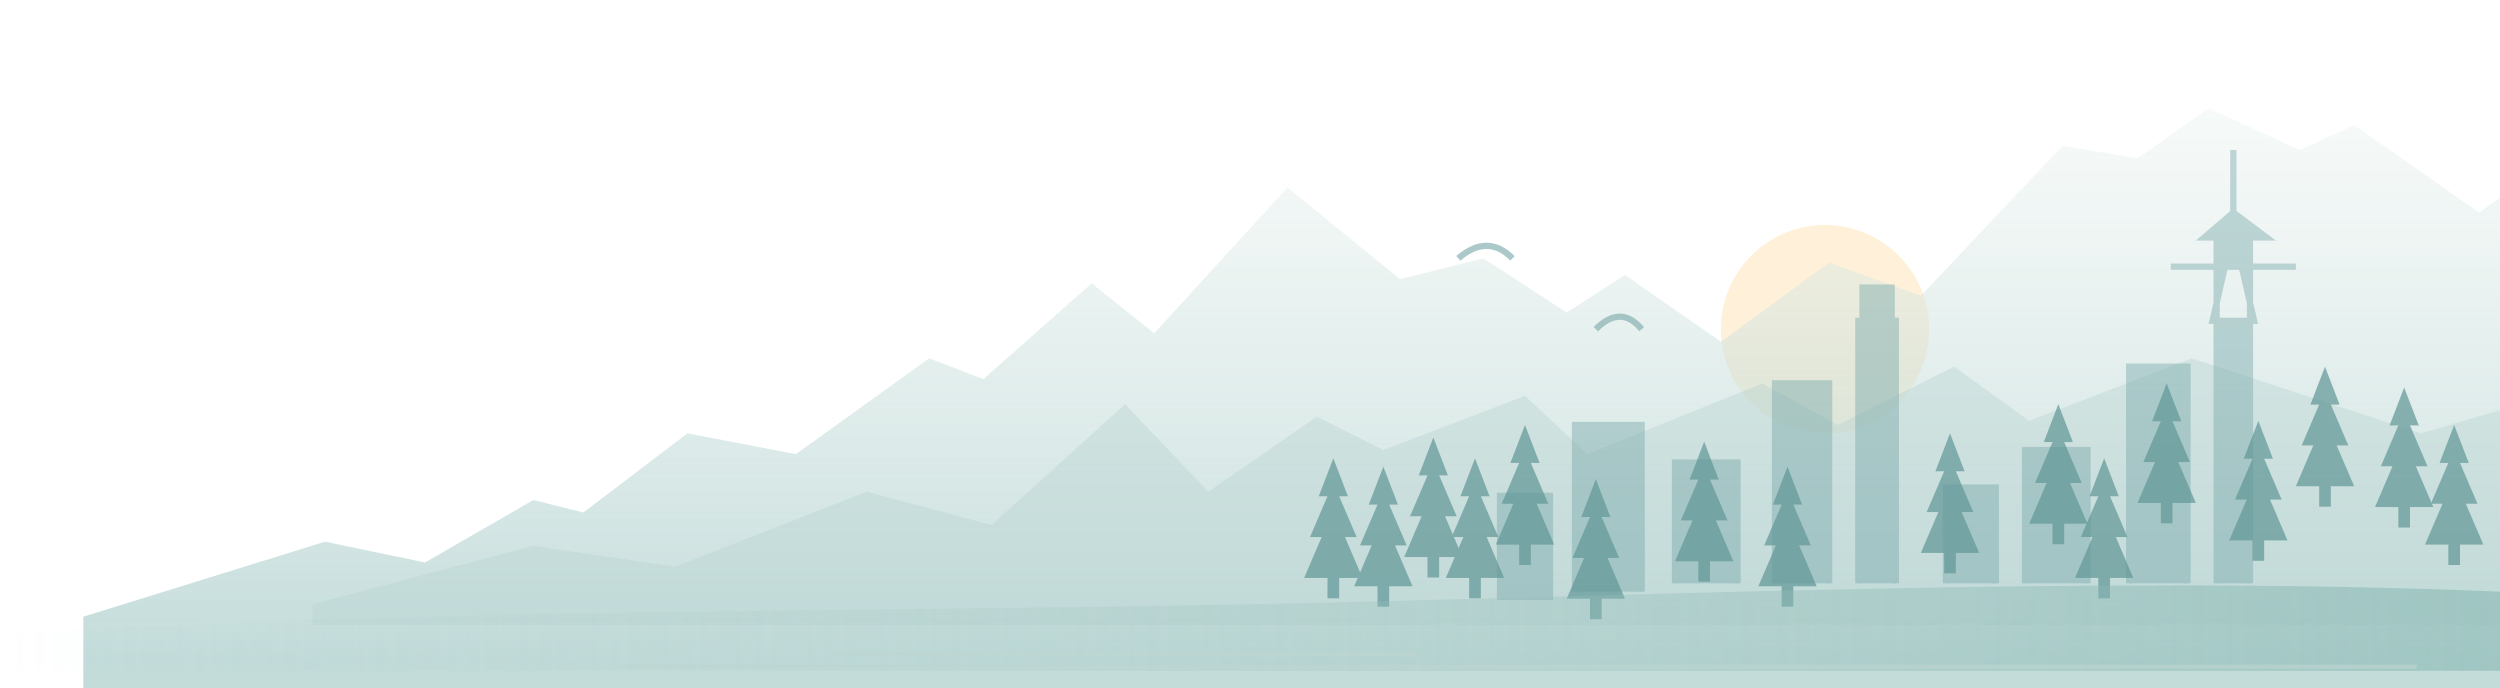
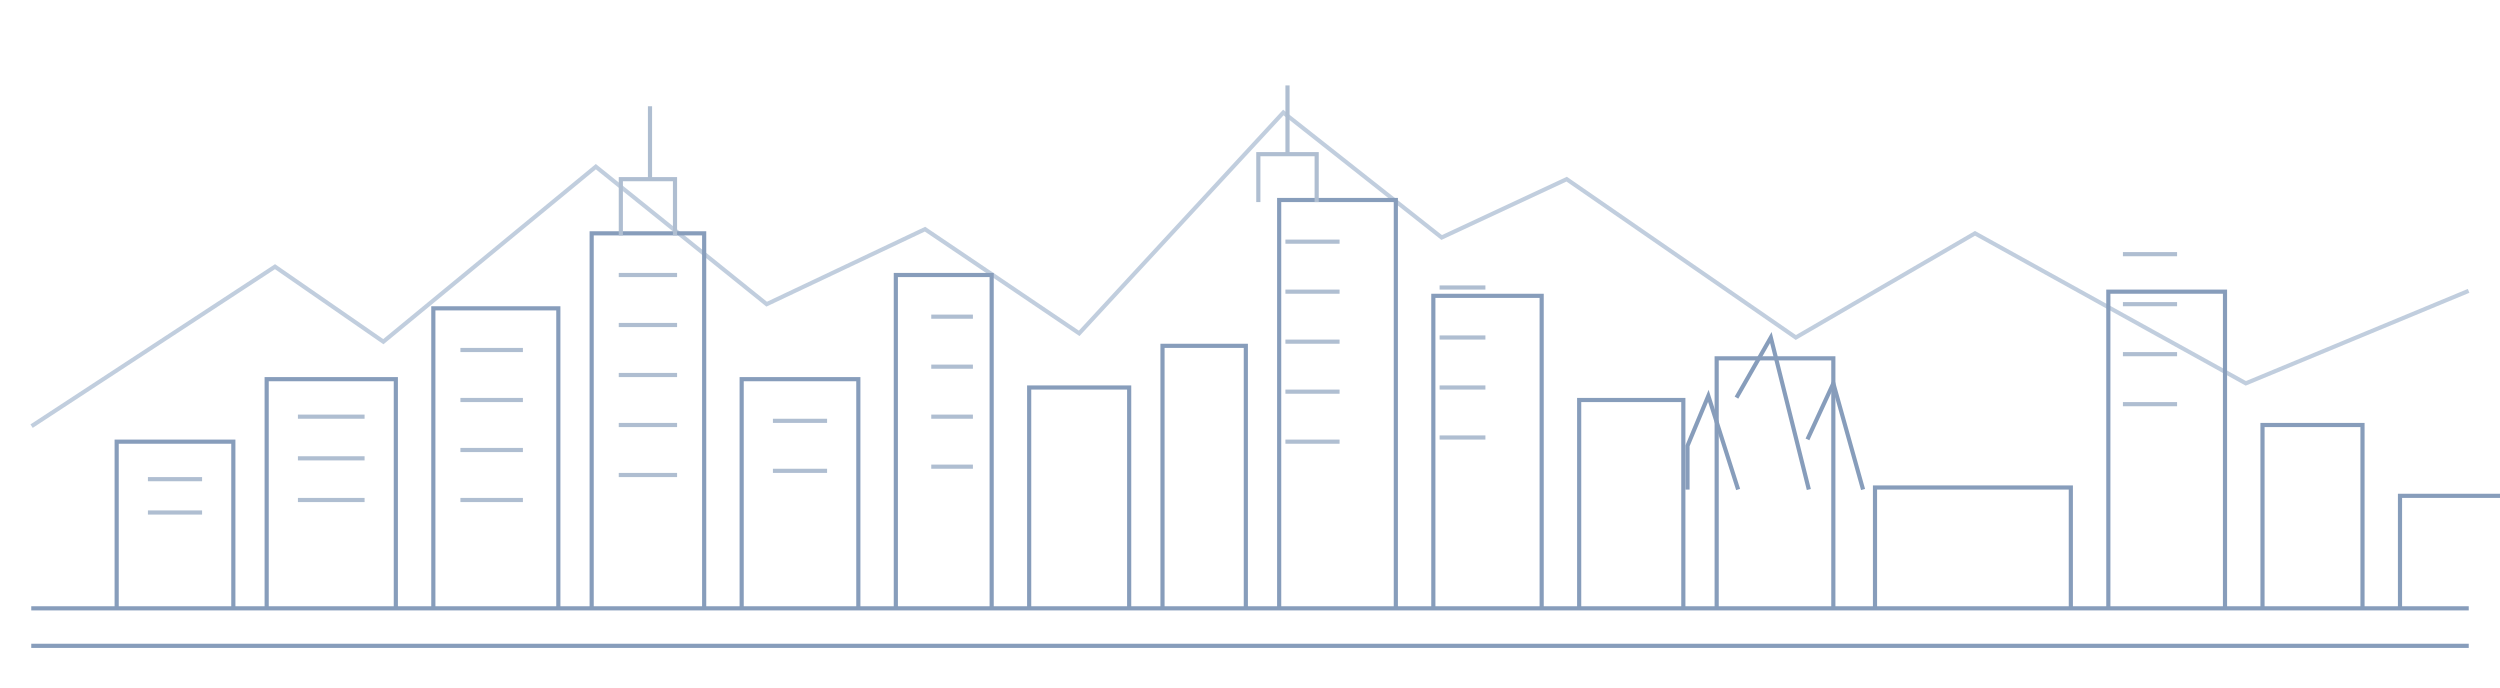
<svg xmlns="http://www.w3.org/2000/svg" width="600" height="165" viewBox="0 0 600 165" fill="none">
-   <defs>
-     <linearGradient id="wash" x1="300" y1="15" x2="300" y2="160" gradientUnits="userSpaceOnUse">
-       <stop stop-color="#edf4f0" stop-opacity=".35" />
-       <stop offset="1" stop-color="#a8ccca" stop-opacity=".7" />
-     </linearGradient>
-     <linearGradient id="fade">
-       <stop stop-color="#b0ceca" stop-opacity="0" />
-       <stop offset="1" stop-color="#83b4af" stop-opacity=".55" />
-     </linearGradient>
-   </defs>
-   <circle cx="438" cy="79" r="25" fill="#ffedcf" opacity=".8" />
-   <path d="m20 148 58-18 24 5 26-15 12 3 25-19 26 5 32-23 13 5 26-23 15 12 32-35 27 22 20-5 20 13 14-9 23 16 26-19 22 8 34-36 18 3 17-12 22 10 13-6 30 21 10-7 35 14v113H20Z" fill="url(#wash)" />
-   <path d="m75 145 53-14 34 5 46-18 30 8 32-29 20 21 26-18 16 8 34-13 15 14 42-17 18 10 28-14 18 13 39-15 55 18 24-7v53H75Z" fill="#b7d3cf" opacity=".4" />
-   <path d="M360 144v-25h12v25m6-2v-40h16v40m8-2v-29h15v29m9 0V92h13v48m7 0V77h9v63m-8-63h7v-8h-7zm20 63v-23h12v23m7 0v-32h15v32m10 0V88h14v52m7 0V58h8v82m-11-83 7-6 8 6zm7-6V36m-15 28h30m-17 0-3 13h10l-3-13" fill="#79a9aa" opacity=".45" stroke="#79a9aa" stroke-width="1.5" />
-   <g fill="#5f9695" opacity=".7">
-     <path id="tree" d="m0 0-5 13h3l-6 14h4l-6 14h8v7h4v-7h8L4 27h4L2 13h3Z" transform="translate(320 110) scale(.7)" />
-     <use href="#tree" transform="translate(12 2)" />
-     <use href="#tree" transform="translate(24 -5)" />
-     <use href="#tree" transform="translate(34 0)" />
-     <use href="#tree" transform="translate(46 -8)" />
-     <use href="#tree" transform="translate(63 5)" />
-     <use href="#tree" transform="translate(89 -4)" />
-     <use href="#tree" transform="translate(109 2)" />
-     <use href="#tree" transform="translate(148 -6)" />
-     <use href="#tree" transform="translate(174 -13)" />
-     <use href="#tree" transform="translate(185 0)" />
-     <use href="#tree" transform="translate(200 -18)" />
-     <use href="#tree" transform="translate(222 -9)" />
-     <use href="#tree" transform="translate(238 -22)" />
-     <use href="#tree" transform="translate(257 -17)" />
-     <use href="#tree" transform="translate(269 -8)" />
+   <g stroke="#879dbb" stroke-width="1" stroke-linecap="square" stroke-linejoin="miter">
+     <path d="M8 102 66 64 92 82 143 40 184 73 222 55 259 80 308 27 346 57 376 43 431 81 474 56 539 92 592 70" stroke="#c1cede" />
+     <path d="M8 146h584M28 145v-39h28v39m8 0V91h31v54m9 0V74h30v71m8 0V56h27v89m9 0V91h28v54m9 0V66h23v79m9 0V93h24v52m8 0V83h20v62m8 0V48h28v97m9 0V71h26v74m9 0V96h25v49m8 0V86h28v59m10 0v-28h47v28m9 0V70h28v75m9 0v-43h24v43m9 0v-26h30v26" />
+     <path d="M149 56V43h13v13m-6-13V26m146 22V37h14v11m-7-11V21M36 115h12m-12 8h12m24-23h15m-15 10h15m-15 10h15m24-36h14m-14 12h14m-14 12h14m-14 12h14m24-54h13m-13 12h13m-13 12h13m-13 12h13m-13 12h13m24-13h12m-12 12h12m26-37h9m-9 12h9m-9 12h9m-9 12h9m76-54h12m-12 12h12m-12 12h12m-12 12h12m-12 12h12m25-37h10m-10 12h10m-10 12h10m-10 12h10m154-44h12m-12 12h12m-12 12h12m-12 12h12" stroke="#afbed1" />
+     <path d="M405 117v-10l5-12 7 22m0-22 8-14 9 36m0-12 6-13 7 25M8 155h584" />
  </g>
-   <path d="M0 152c106-6 202-5 301-7 97-2 204-7 299-3v19H0Z" fill="url(#fade)" />
-   <path d="M350 62q7-6 13 0m20 17q6-6 11 0" stroke="#7facad" stroke-width="1.5" opacity=".65" />
-   <path d="M150 160h430M200 157h140" stroke="#bed6d1" opacity=".6" />
</svg>
